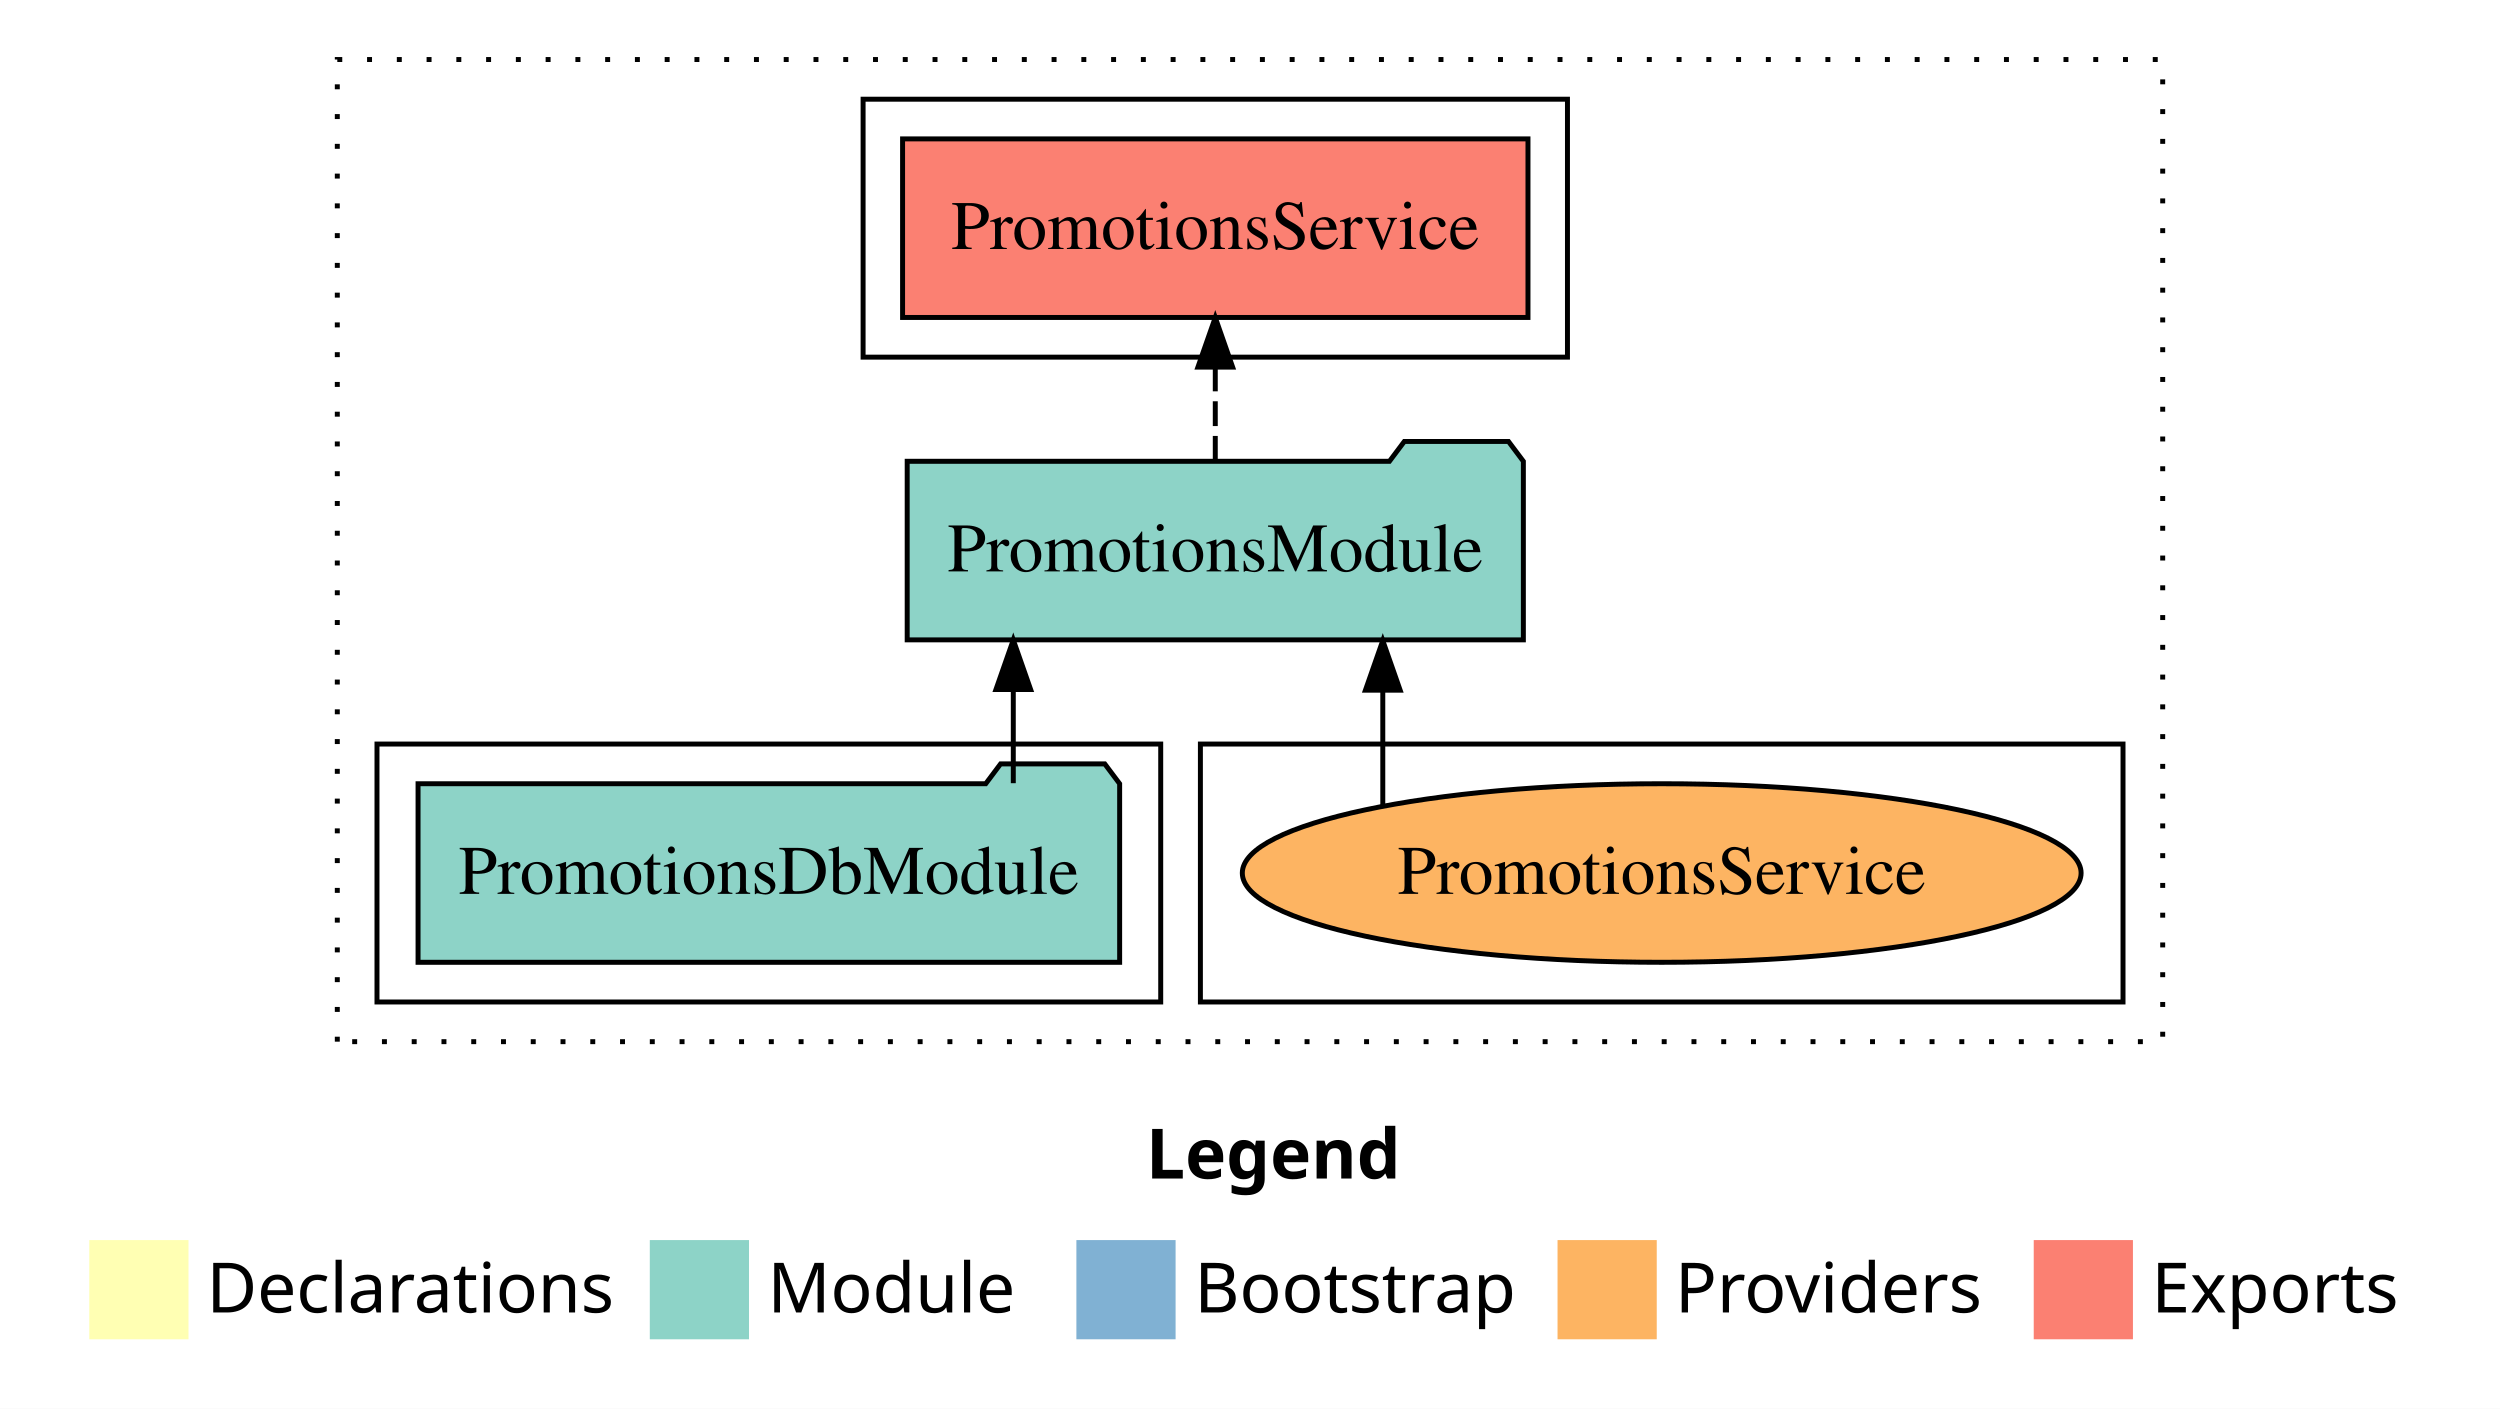
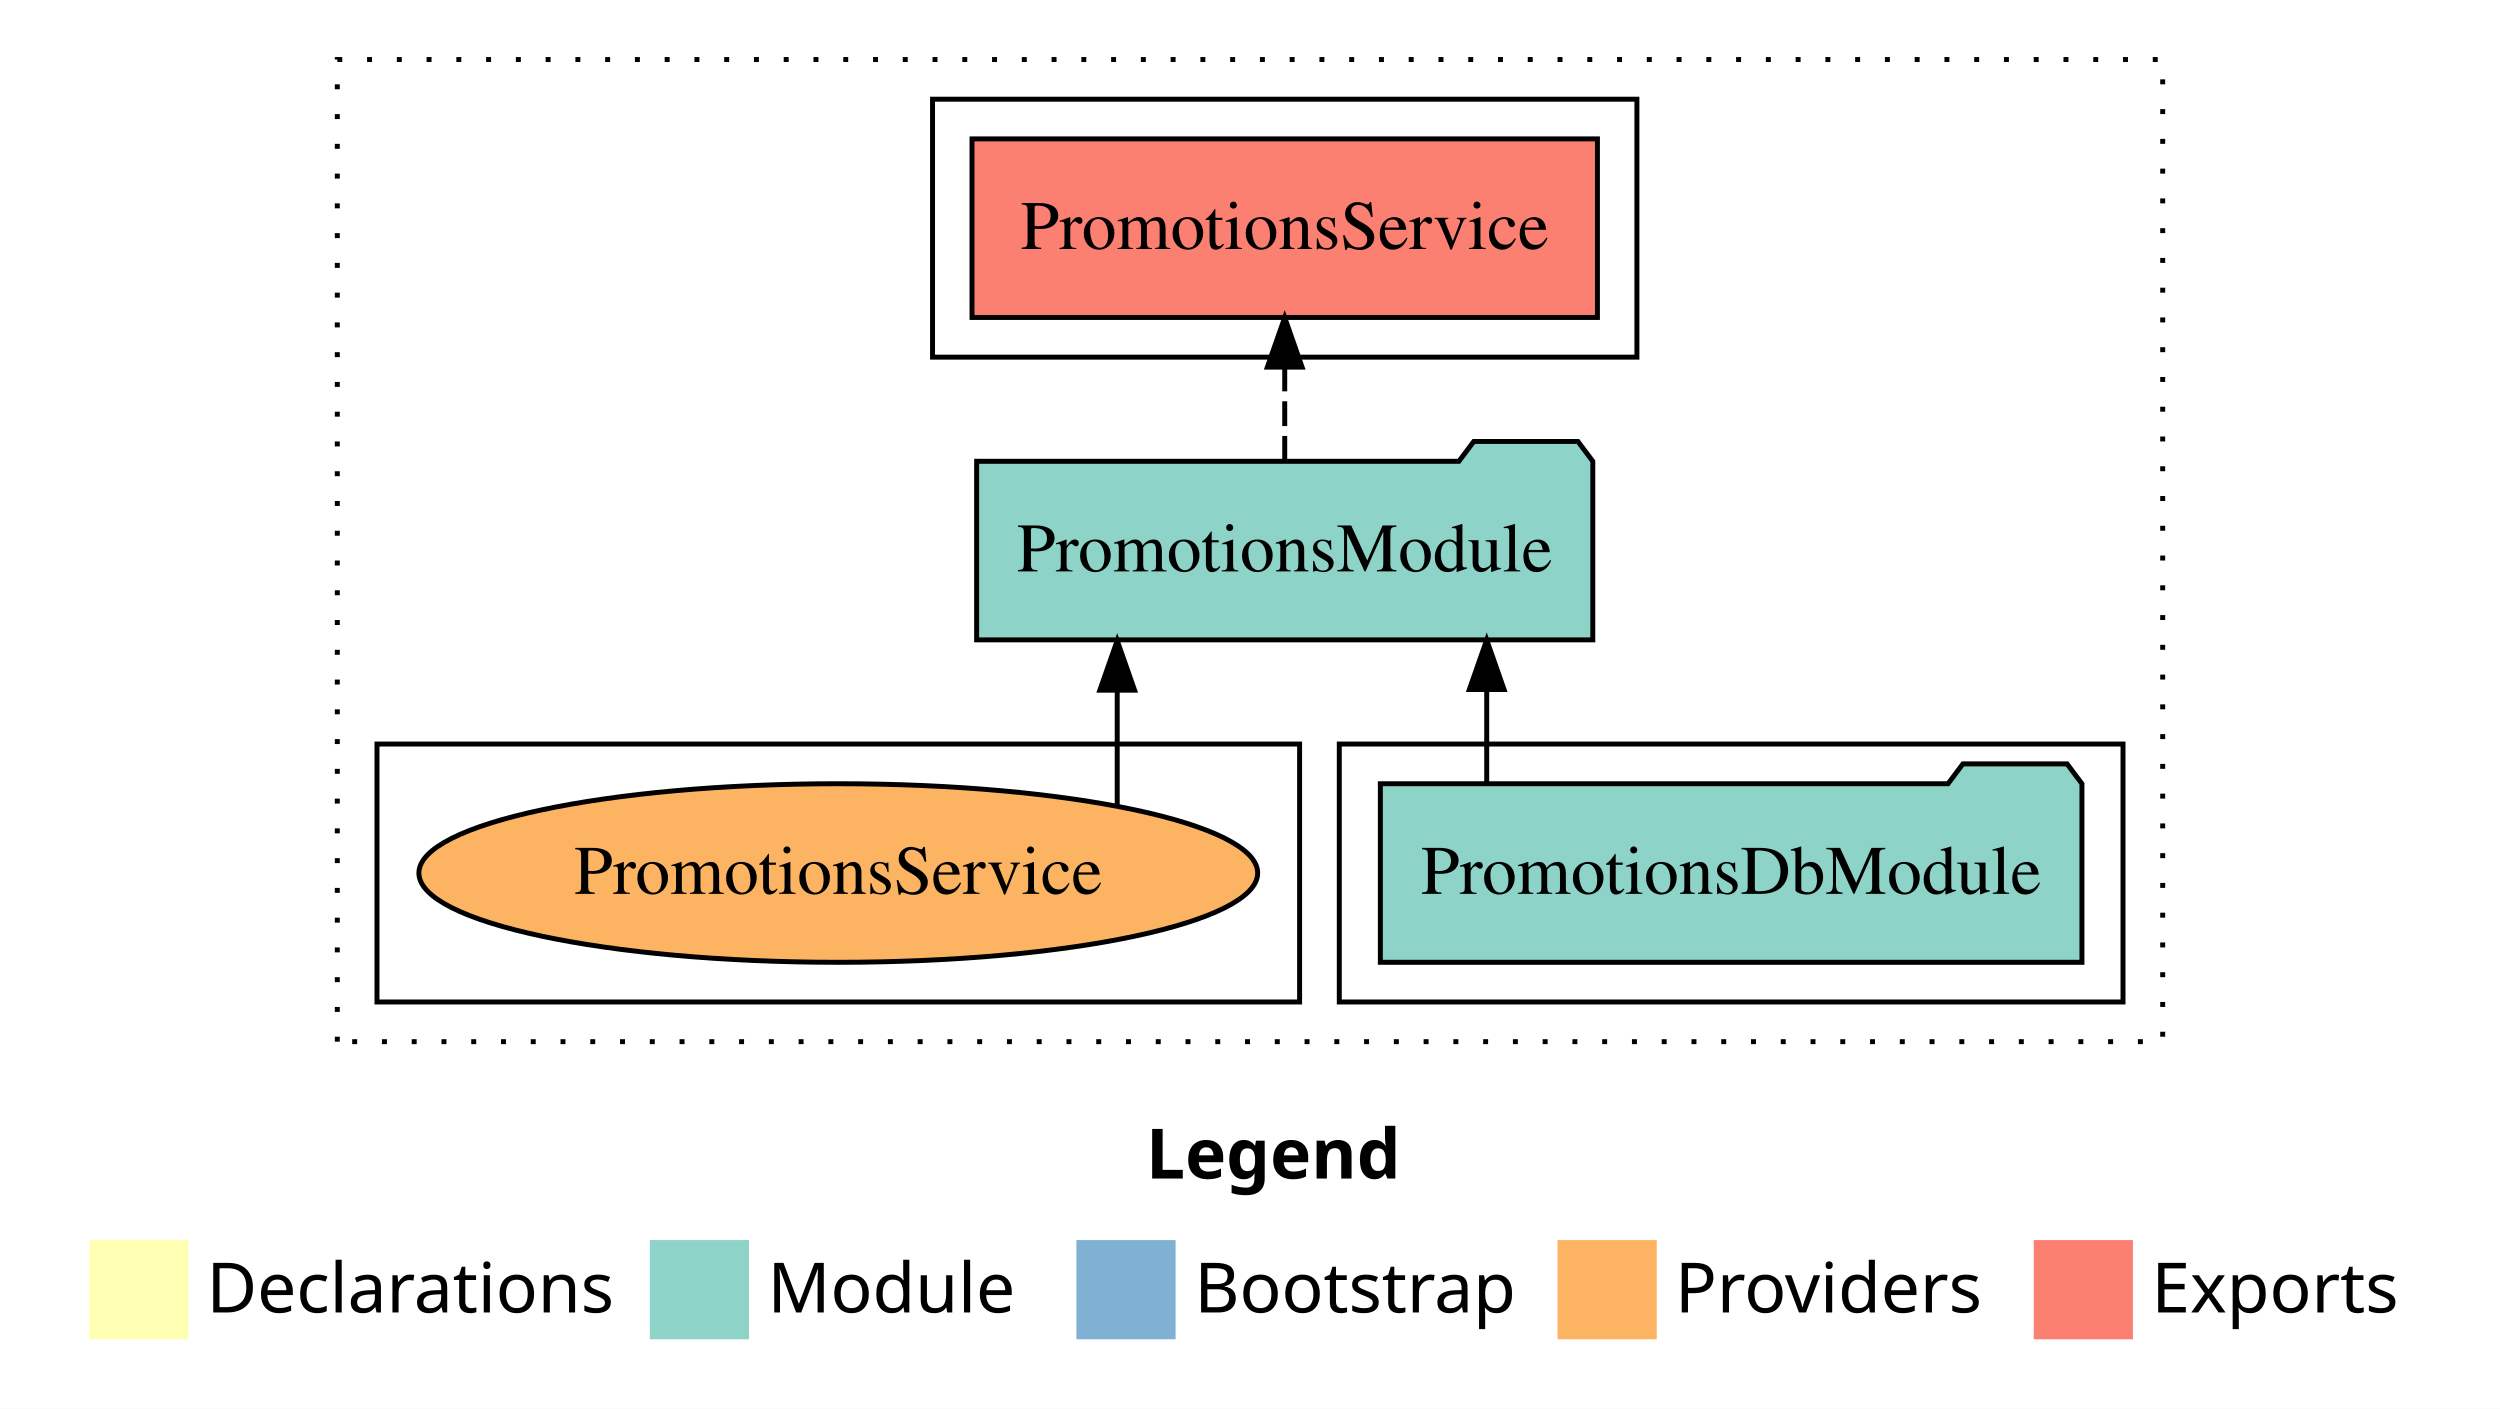
<svg xmlns="http://www.w3.org/2000/svg" width="504pt" height="284pt" viewBox="0.00 0.00 504.00 284.00">
  <g id="graph0" class="graph" transform="scale(1 1) rotate(0) translate(4 280)">
    <polygon fill="white" stroke="transparent" points="-4,4 -4,-280 500,-280 500,4 -4,4" />
    <text text-anchor="start" x="227.01" y="-42.4" font-family="Times-12" font-weight="bold" font-size="14.00">Legend</text>
    <polygon fill="#ffffb3" stroke="transparent" points="14,-10 14,-30 34,-30 34,-10 14,-10" />
    <text text-anchor="start" x="37.63" y="-15.4" font-family="Times-12" font-size="14.00">  Declarations</text>
    <polygon fill="#8dd3c7" stroke="transparent" points="127,-10 127,-30 147,-30 147,-10 127,-10" />
    <text text-anchor="start" x="150.73" y="-15.4" font-family="Times-12" font-size="14.00">  Module</text>
    <polygon fill="#80b1d3" stroke="transparent" points="213,-10 213,-30 233,-30 233,-10 213,-10" />
    <text text-anchor="start" x="236.78" y="-15.4" font-family="Times-12" font-size="14.00">  Bootstrap</text>
    <polygon fill="#fdb462" stroke="transparent" points="310,-10 310,-30 330,-30 330,-10 310,-10" />
    <text text-anchor="start" x="333.67" y="-15.4" font-family="Times-12" font-size="14.00">  Providers</text>
    <polygon fill="#fb8072" stroke="transparent" points="406,-10 406,-30 426,-30 426,-10 406,-10" />
    <text text-anchor="start" x="429.73" y="-15.4" font-family="Times-12" font-size="14.00">  Exports</text>
    <g id="clust1" class="cluster">
      <polygon fill="none" stroke="black" stroke-dasharray="1,5" points="64,-70 64,-268 432,-268 432,-70 64,-70" />
    </g>
    <g id="clust4" class="cluster">
-       <polygon fill="none" stroke="black" points="170,-208 170,-260 312,-260 312,-208 170,-208" />
+       <polygon fill="none" stroke="black" points="184,-208 184,-260 326,-260 326,-208 184,-208" />
+     </g>
+     <g id="clust3" class="cluster">
+       <polygon fill="none" stroke="black" points="266,-78 266,-130 424,-130 424,-78 266,-78" />
    </g>
    <g id="clust6" class="cluster">
-       <polygon fill="none" stroke="black" points="238,-78 238,-130 424,-130 424,-78 238,-78" />
-     </g>
-     <g id="clust3" class="cluster">
-       <polygon fill="none" stroke="black" points="72,-78 72,-130 230,-130 230,-78 72,-78" />
+       <polygon fill="none" stroke="black" points="72,-78 72,-130 258,-130 258,-78 72,-78" />
    </g>
    <g id="node1" class="node">
-       <polygon fill="#8dd3c7" stroke="black" points="221.72,-122 218.72,-126 197.72,-126 194.72,-122 80.28,-122 80.28,-86 221.72,-86 221.72,-122" />
-       <text text-anchor="middle" x="151" y="-99.8" font-family="Times,serif" font-size="14.00">PromotionsDbModule</text>
+       <polygon fill="#8dd3c7" stroke="black" points="415.72,-122 412.72,-126 391.72,-126 388.72,-122 274.28,-122 274.28,-86 415.72,-86 415.72,-122" />
+       <text text-anchor="middle" x="345" y="-99.8" font-family="Times,serif" font-size="14.00">PromotionsDbModule</text>
    </g>
    <g id="node2" class="node">
-       <polygon fill="#8dd3c7" stroke="black" points="303.11,-187 300.11,-191 279.11,-191 276.11,-187 178.89,-187 178.89,-151 303.11,-151 303.11,-187" />
-       <text text-anchor="middle" x="241" y="-164.8" font-family="Times,serif" font-size="14.00">PromotionsModule</text>
+       <polygon fill="#8dd3c7" stroke="black" points="317.11,-187 314.11,-191 293.11,-191 290.11,-187 192.89,-187 192.89,-151 317.11,-151 317.11,-187" />
+       <text text-anchor="middle" x="255" y="-164.8" font-family="Times,serif" font-size="14.00">PromotionsModule</text>
    </g>
    <g id="edge1" class="edge">
-       <path fill="none" stroke="black" d="M200.28,-122.11C200.28,-122.11 200.28,-140.99 200.28,-140.99" />
-       <polygon fill="black" stroke="black" points="196.78,-140.99 200.28,-150.99 203.78,-140.99 196.78,-140.99" />
+       <path fill="none" stroke="black" d="M295.72,-122.11C295.72,-122.11 295.72,-140.99 295.72,-140.99" />
+       <polygon fill="black" stroke="black" points="292.22,-140.99 295.72,-150.99 299.22,-140.99 292.22,-140.99" />
    </g>
    <g id="node3" class="node">
-       <polygon fill="#fb8072" stroke="black" points="304.04,-252 177.96,-252 177.96,-216 304.04,-216 304.04,-252" />
-       <text text-anchor="middle" x="241" y="-229.8" font-family="Times,serif" font-size="14.00">PromotionsService </text>
+       <polygon fill="#fb8072" stroke="black" points="318.04,-252 191.96,-252 191.96,-216 318.04,-216 318.04,-252" />
+       <text text-anchor="middle" x="255" y="-229.8" font-family="Times,serif" font-size="14.00">PromotionsService </text>
    </g>
    <g id="edge2" class="edge">
-       <path fill="none" stroke="black" stroke-dasharray="5,2" d="M241,-187.11C241,-187.11 241,-205.99 241,-205.99" />
-       <polygon fill="black" stroke="black" points="237.5,-205.99 241,-215.99 244.5,-205.99 237.5,-205.99" />
+       <path fill="none" stroke="black" stroke-dasharray="5,2" d="M255,-187.11C255,-187.11 255,-205.99 255,-205.99" />
+       <polygon fill="black" stroke="black" points="251.5,-205.99 255,-215.99 258.5,-205.99 251.5,-205.99" />
    </g>
    <g id="node4" class="node">
-       <ellipse fill="#fdb462" stroke="black" cx="331" cy="-104" rx="84.55" ry="18" />
-       <text text-anchor="middle" x="331" y="-99.8" font-family="Times,serif" font-size="14.00">PromotionsService</text>
+       <ellipse fill="#fdb462" stroke="black" cx="165" cy="-104" rx="84.55" ry="18" />
+       <text text-anchor="middle" x="165" y="-99.8" font-family="Times,serif" font-size="14.00">PromotionsService</text>
    </g>
    <g id="edge3" class="edge">
-       <path fill="none" stroke="black" d="M274.77,-117.47C274.77,-117.47 274.77,-140.86 274.77,-140.86" />
-       <polygon fill="black" stroke="black" points="271.27,-140.86 274.77,-150.86 278.27,-140.86 271.27,-140.86" />
+       <path fill="none" stroke="black" d="M221.23,-117.47C221.23,-117.47 221.23,-140.86 221.23,-140.86" />
+       <polygon fill="black" stroke="black" points="217.73,-140.86 221.23,-150.86 224.73,-140.86 217.73,-140.86" />
    </g>
  </g>
</svg>
